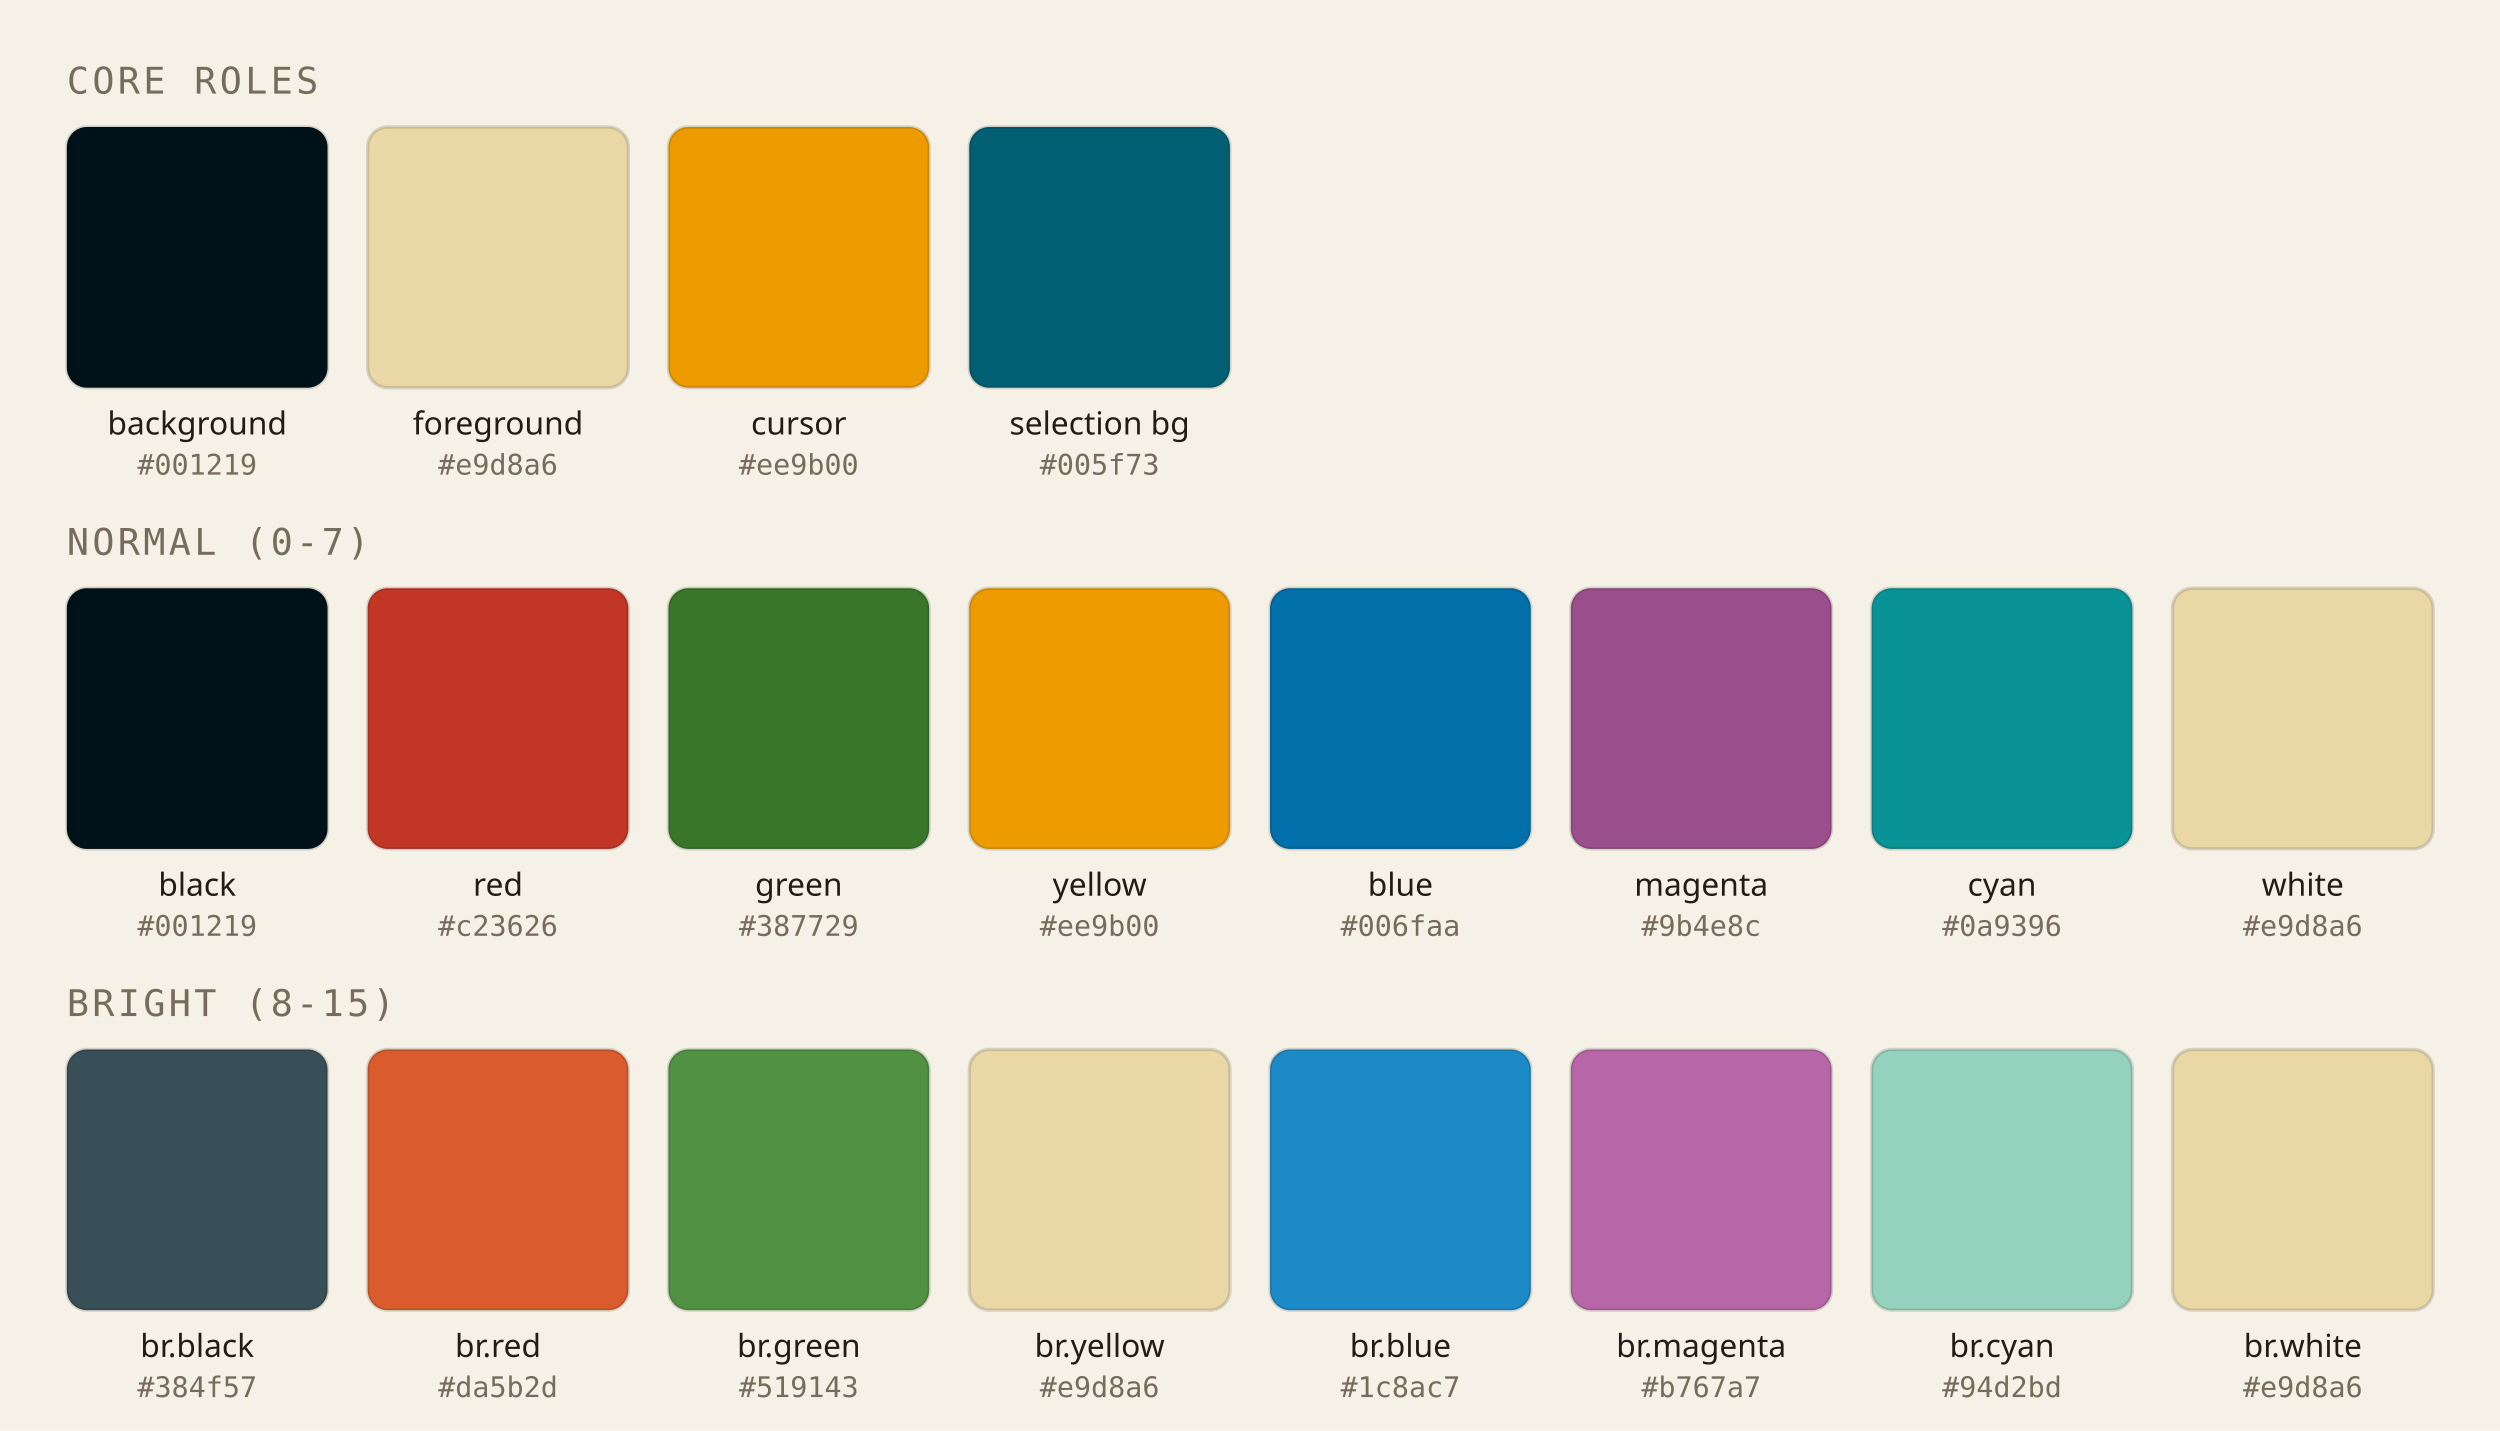
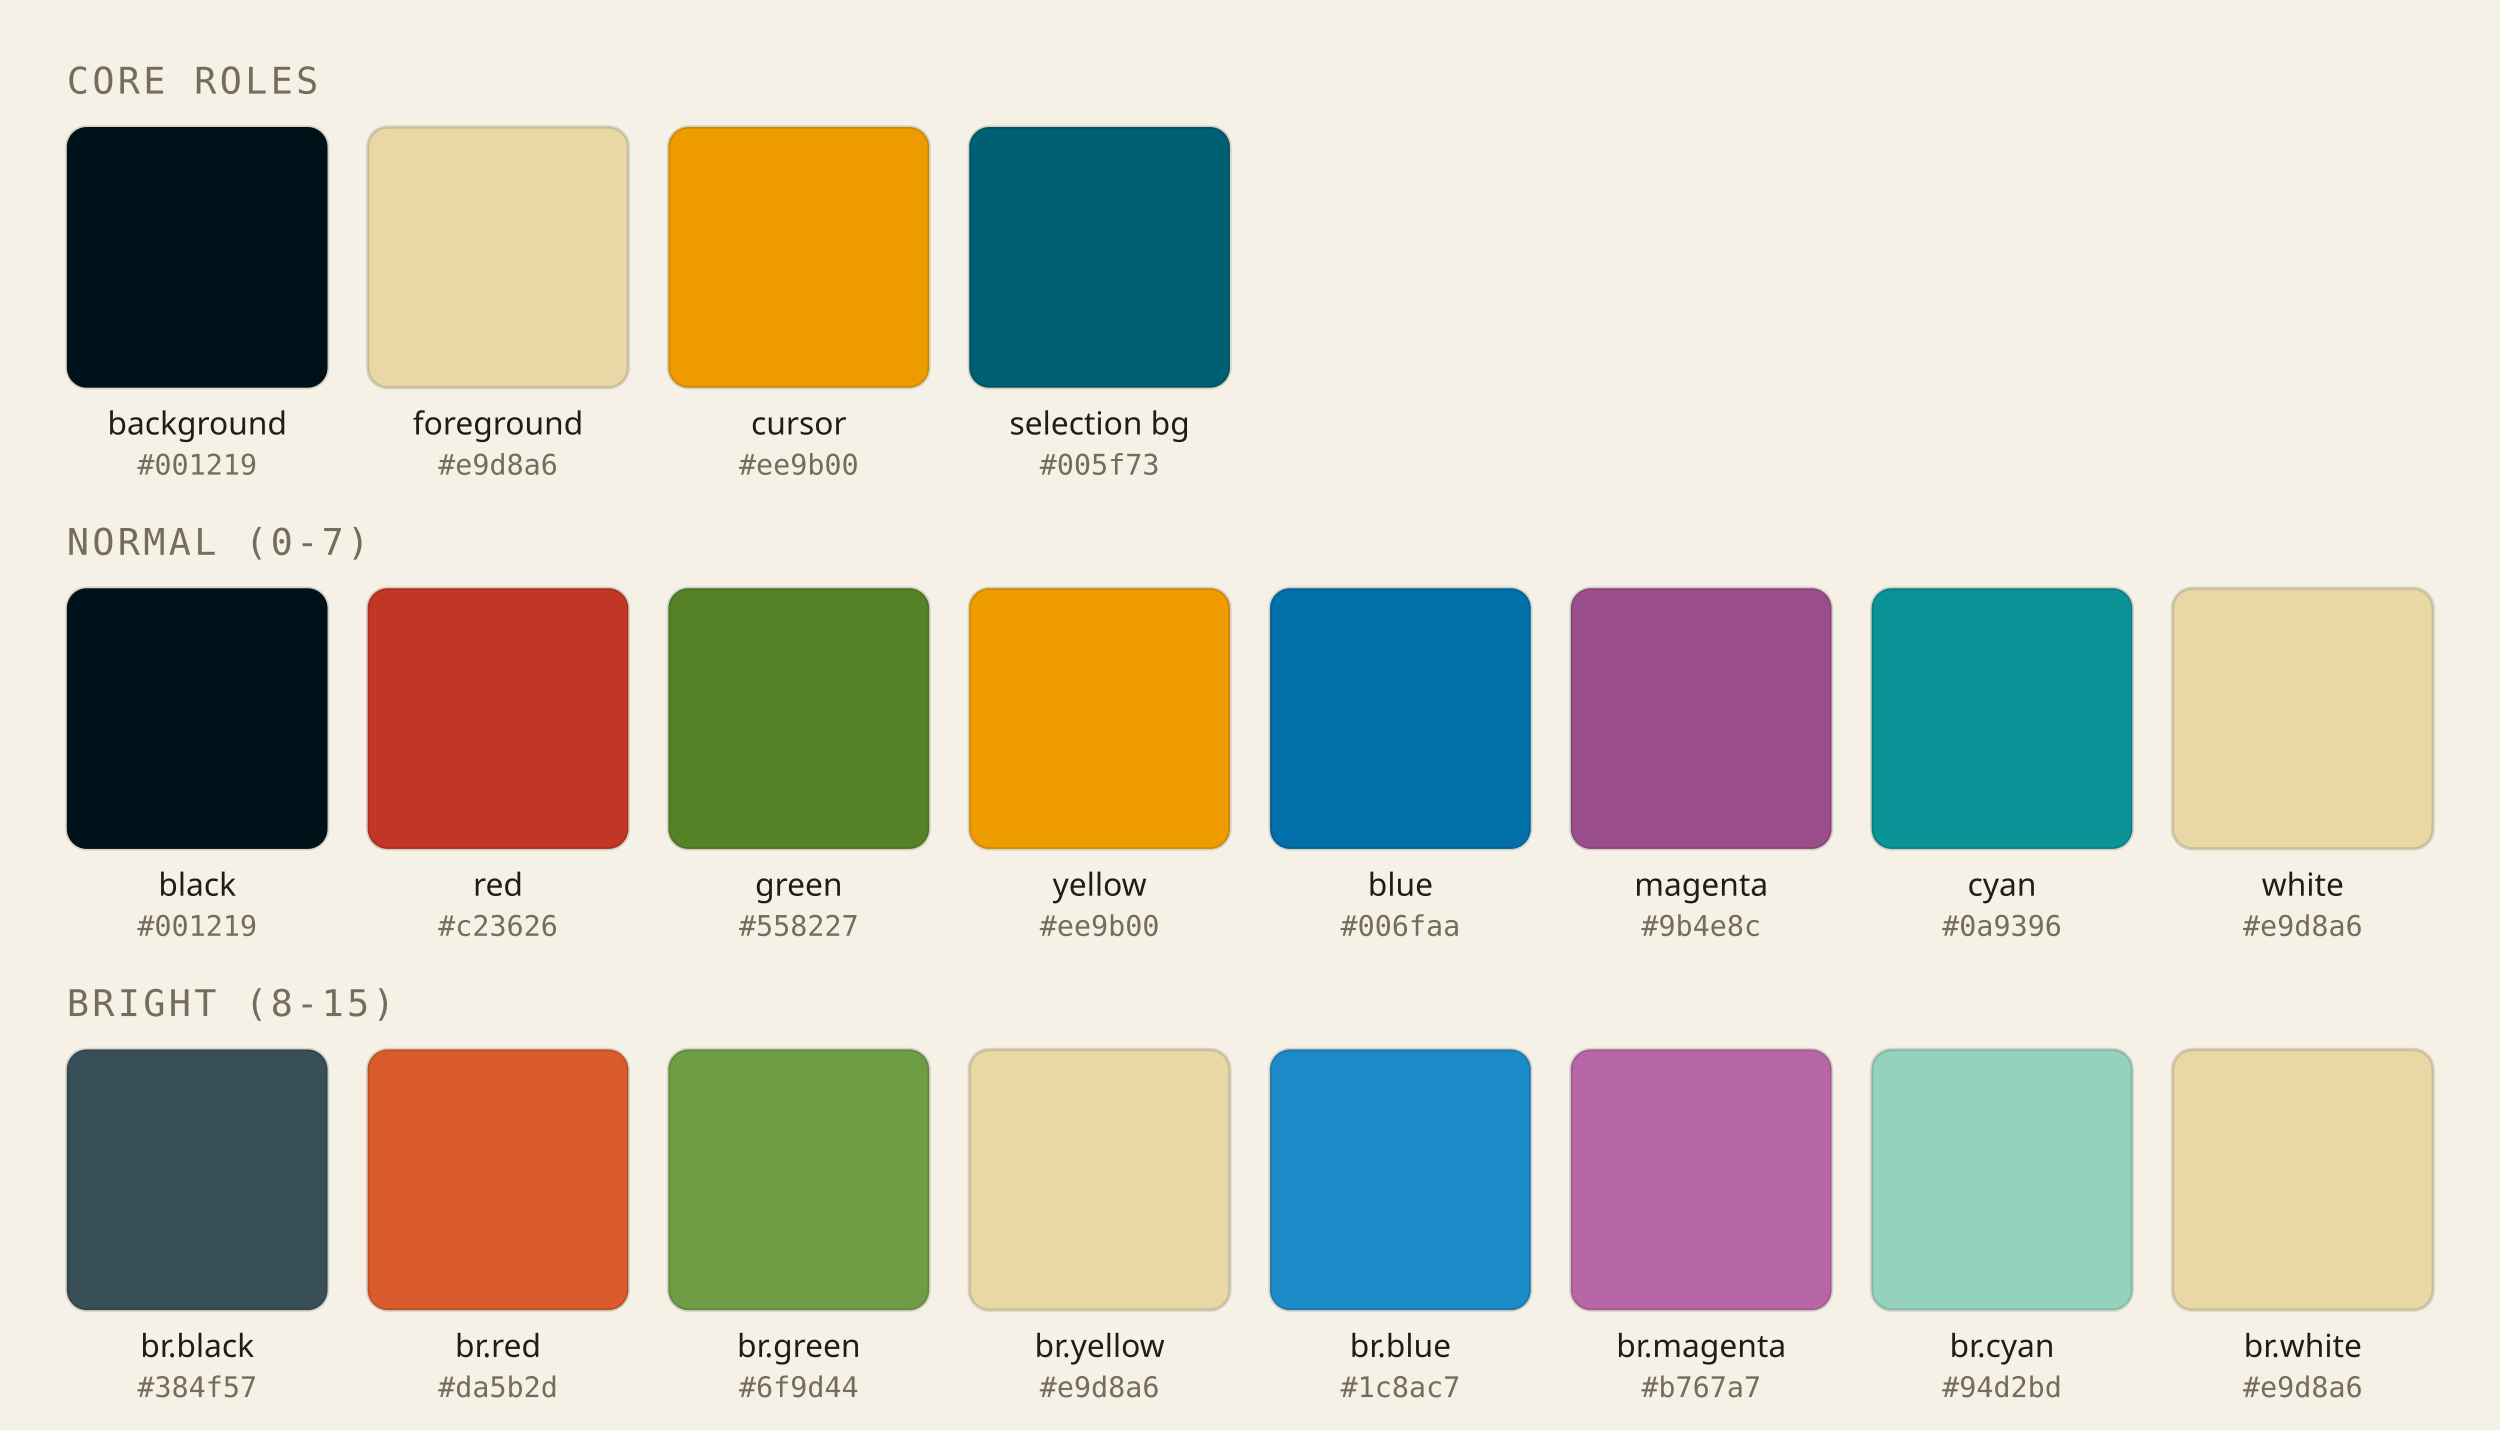
<svg xmlns="http://www.w3.org/2000/svg" width="748" height="428" viewBox="0 0 748 428">
  <rect width="748" height="428" fill="#f5f1e6" />
  <text x="20" y="28" font-family="IBM Plex Mono, monospace" font-size="11" fill="#756c5b" letter-spacing="1">CORE ROLES</text>
  <rect x="20" y="38" width="78" height="78" rx="6" fill="#001219" stroke="#00000022" />
  <text x="59.0" y="130" font-family="IBM Plex Sans, sans-serif" font-size="9.5" fill="#211d15" text-anchor="middle">background</text>
  <text x="59.0" y="142" font-family="IBM Plex Mono, monospace" font-size="8.5" fill="#756c5b" text-anchor="middle">#001219</text>
  <rect x="110" y="38" width="78" height="78" rx="6" fill="#e9d8a6" stroke="#00000022" />
  <text x="149.0" y="130" font-family="IBM Plex Sans, sans-serif" font-size="9.5" fill="#211d15" text-anchor="middle">foreground</text>
  <text x="149.0" y="142" font-family="IBM Plex Mono, monospace" font-size="8.5" fill="#756c5b" text-anchor="middle">#e9d8a6</text>
  <rect x="200" y="38" width="78" height="78" rx="6" fill="#ee9b00" stroke="#00000022" />
  <text x="239.0" y="130" font-family="IBM Plex Sans, sans-serif" font-size="9.5" fill="#211d15" text-anchor="middle">cursor</text>
  <text x="239.0" y="142" font-family="IBM Plex Mono, monospace" font-size="8.5" fill="#756c5b" text-anchor="middle">#ee9b00</text>
  <rect x="290" y="38" width="78" height="78" rx="6" fill="#005f73" stroke="#00000022" />
  <text x="329.0" y="130" font-family="IBM Plex Sans, sans-serif" font-size="9.5" fill="#211d15" text-anchor="middle">selection bg</text>
  <text x="329.0" y="142" font-family="IBM Plex Mono, monospace" font-size="8.5" fill="#756c5b" text-anchor="middle">#005f73</text>
  <text x="20" y="166" font-family="IBM Plex Mono, monospace" font-size="11" fill="#756c5b" letter-spacing="1">NORMAL (0-7)</text>
  <rect x="20" y="176" width="78" height="78" rx="6" fill="#001219" stroke="#00000022" />
  <text x="59.0" y="268" font-family="IBM Plex Sans, sans-serif" font-size="9.5" fill="#211d15" text-anchor="middle">black</text>
  <text x="59.0" y="280" font-family="IBM Plex Mono, monospace" font-size="8.5" fill="#756c5b" text-anchor="middle">#001219</text>
  <rect x="110" y="176" width="78" height="78" rx="6" fill="#c23626" stroke="#00000022" />
  <text x="149.0" y="268" font-family="IBM Plex Sans, sans-serif" font-size="9.5" fill="#211d15" text-anchor="middle">red</text>
  <text x="149.0" y="280" font-family="IBM Plex Mono, monospace" font-size="8.5" fill="#756c5b" text-anchor="middle">#c23626</text>
-   <rect x="200" y="176" width="78" height="78" rx="6" fill="#387729" stroke="#00000022" />
+   <rect x="200" y="176" width="78" height="78" rx="6" fill="#558227" stroke="#00000022" />
  <text x="239.0" y="268" font-family="IBM Plex Sans, sans-serif" font-size="9.5" fill="#211d15" text-anchor="middle">green</text>
-   <text x="239.0" y="280" font-family="IBM Plex Mono, monospace" font-size="8.5" fill="#756c5b" text-anchor="middle">#387729</text>
+   <text x="239.0" y="280" font-family="IBM Plex Mono, monospace" font-size="8.5" fill="#756c5b" text-anchor="middle">#558227</text>
  <rect x="290" y="176" width="78" height="78" rx="6" fill="#ee9b00" stroke="#00000022" />
  <text x="329.0" y="268" font-family="IBM Plex Sans, sans-serif" font-size="9.5" fill="#211d15" text-anchor="middle">yellow</text>
  <text x="329.0" y="280" font-family="IBM Plex Mono, monospace" font-size="8.5" fill="#756c5b" text-anchor="middle">#ee9b00</text>
  <rect x="380" y="176" width="78" height="78" rx="6" fill="#006faa" stroke="#00000022" />
  <text x="419.0" y="268" font-family="IBM Plex Sans, sans-serif" font-size="9.5" fill="#211d15" text-anchor="middle">blue</text>
  <text x="419.0" y="280" font-family="IBM Plex Mono, monospace" font-size="8.5" fill="#756c5b" text-anchor="middle">#006faa</text>
  <rect x="470" y="176" width="78" height="78" rx="6" fill="#9b4e8c" stroke="#00000022" />
  <text x="509.0" y="268" font-family="IBM Plex Sans, sans-serif" font-size="9.5" fill="#211d15" text-anchor="middle">magenta</text>
  <text x="509.0" y="280" font-family="IBM Plex Mono, monospace" font-size="8.5" fill="#756c5b" text-anchor="middle">#9b4e8c</text>
  <rect x="560" y="176" width="78" height="78" rx="6" fill="#0a9396" stroke="#00000022" />
  <text x="599.0" y="268" font-family="IBM Plex Sans, sans-serif" font-size="9.5" fill="#211d15" text-anchor="middle">cyan</text>
  <text x="599.0" y="280" font-family="IBM Plex Mono, monospace" font-size="8.5" fill="#756c5b" text-anchor="middle">#0a9396</text>
  <rect x="650" y="176" width="78" height="78" rx="6" fill="#e9d8a6" stroke="#00000022" />
  <text x="689.0" y="268" font-family="IBM Plex Sans, sans-serif" font-size="9.5" fill="#211d15" text-anchor="middle">white</text>
  <text x="689.0" y="280" font-family="IBM Plex Mono, monospace" font-size="8.5" fill="#756c5b" text-anchor="middle">#e9d8a6</text>
  <text x="20" y="304" font-family="IBM Plex Mono, monospace" font-size="11" fill="#756c5b" letter-spacing="1">BRIGHT (8-15)</text>
  <rect x="20" y="314" width="78" height="78" rx="6" fill="#384f57" stroke="#00000022" />
  <text x="59.0" y="406" font-family="IBM Plex Sans, sans-serif" font-size="9.5" fill="#211d15" text-anchor="middle">br.black</text>
  <text x="59.0" y="418" font-family="IBM Plex Mono, monospace" font-size="8.5" fill="#756c5b" text-anchor="middle">#384f57</text>
  <rect x="110" y="314" width="78" height="78" rx="6" fill="#da5b2d" stroke="#00000022" />
  <text x="149.0" y="406" font-family="IBM Plex Sans, sans-serif" font-size="9.5" fill="#211d15" text-anchor="middle">br.red</text>
  <text x="149.0" y="418" font-family="IBM Plex Mono, monospace" font-size="8.5" fill="#756c5b" text-anchor="middle">#da5b2d</text>
-   <rect x="200" y="314" width="78" height="78" rx="6" fill="#519143" stroke="#00000022" />
+   <rect x="200" y="314" width="78" height="78" rx="6" fill="#6f9d44" stroke="#00000022" />
  <text x="239.0" y="406" font-family="IBM Plex Sans, sans-serif" font-size="9.5" fill="#211d15" text-anchor="middle">br.green</text>
-   <text x="239.0" y="418" font-family="IBM Plex Mono, monospace" font-size="8.5" fill="#756c5b" text-anchor="middle">#519143</text>
+   <text x="239.0" y="418" font-family="IBM Plex Mono, monospace" font-size="8.5" fill="#756c5b" text-anchor="middle">#6f9d44</text>
  <rect x="290" y="314" width="78" height="78" rx="6" fill="#e9d8a6" stroke="#00000022" />
  <text x="329.0" y="406" font-family="IBM Plex Sans, sans-serif" font-size="9.5" fill="#211d15" text-anchor="middle">br.yellow</text>
  <text x="329.0" y="418" font-family="IBM Plex Mono, monospace" font-size="8.5" fill="#756c5b" text-anchor="middle">#e9d8a6</text>
  <rect x="380" y="314" width="78" height="78" rx="6" fill="#1c8ac7" stroke="#00000022" />
  <text x="419.0" y="406" font-family="IBM Plex Sans, sans-serif" font-size="9.5" fill="#211d15" text-anchor="middle">br.blue</text>
  <text x="419.0" y="418" font-family="IBM Plex Mono, monospace" font-size="8.5" fill="#756c5b" text-anchor="middle">#1c8ac7</text>
  <rect x="470" y="314" width="78" height="78" rx="6" fill="#b767a7" stroke="#00000022" />
  <text x="509.0" y="406" font-family="IBM Plex Sans, sans-serif" font-size="9.5" fill="#211d15" text-anchor="middle">br.magenta</text>
  <text x="509.0" y="418" font-family="IBM Plex Mono, monospace" font-size="8.5" fill="#756c5b" text-anchor="middle">#b767a7</text>
  <rect x="560" y="314" width="78" height="78" rx="6" fill="#94d2bd" stroke="#00000022" />
  <text x="599.0" y="406" font-family="IBM Plex Sans, sans-serif" font-size="9.5" fill="#211d15" text-anchor="middle">br.cyan</text>
  <text x="599.0" y="418" font-family="IBM Plex Mono, monospace" font-size="8.5" fill="#756c5b" text-anchor="middle">#94d2bd</text>
  <rect x="650" y="314" width="78" height="78" rx="6" fill="#e9d8a6" stroke="#00000022" />
  <text x="689.0" y="406" font-family="IBM Plex Sans, sans-serif" font-size="9.5" fill="#211d15" text-anchor="middle">br.white</text>
  <text x="689.0" y="418" font-family="IBM Plex Mono, monospace" font-size="8.5" fill="#756c5b" text-anchor="middle">#e9d8a6</text>
</svg>
